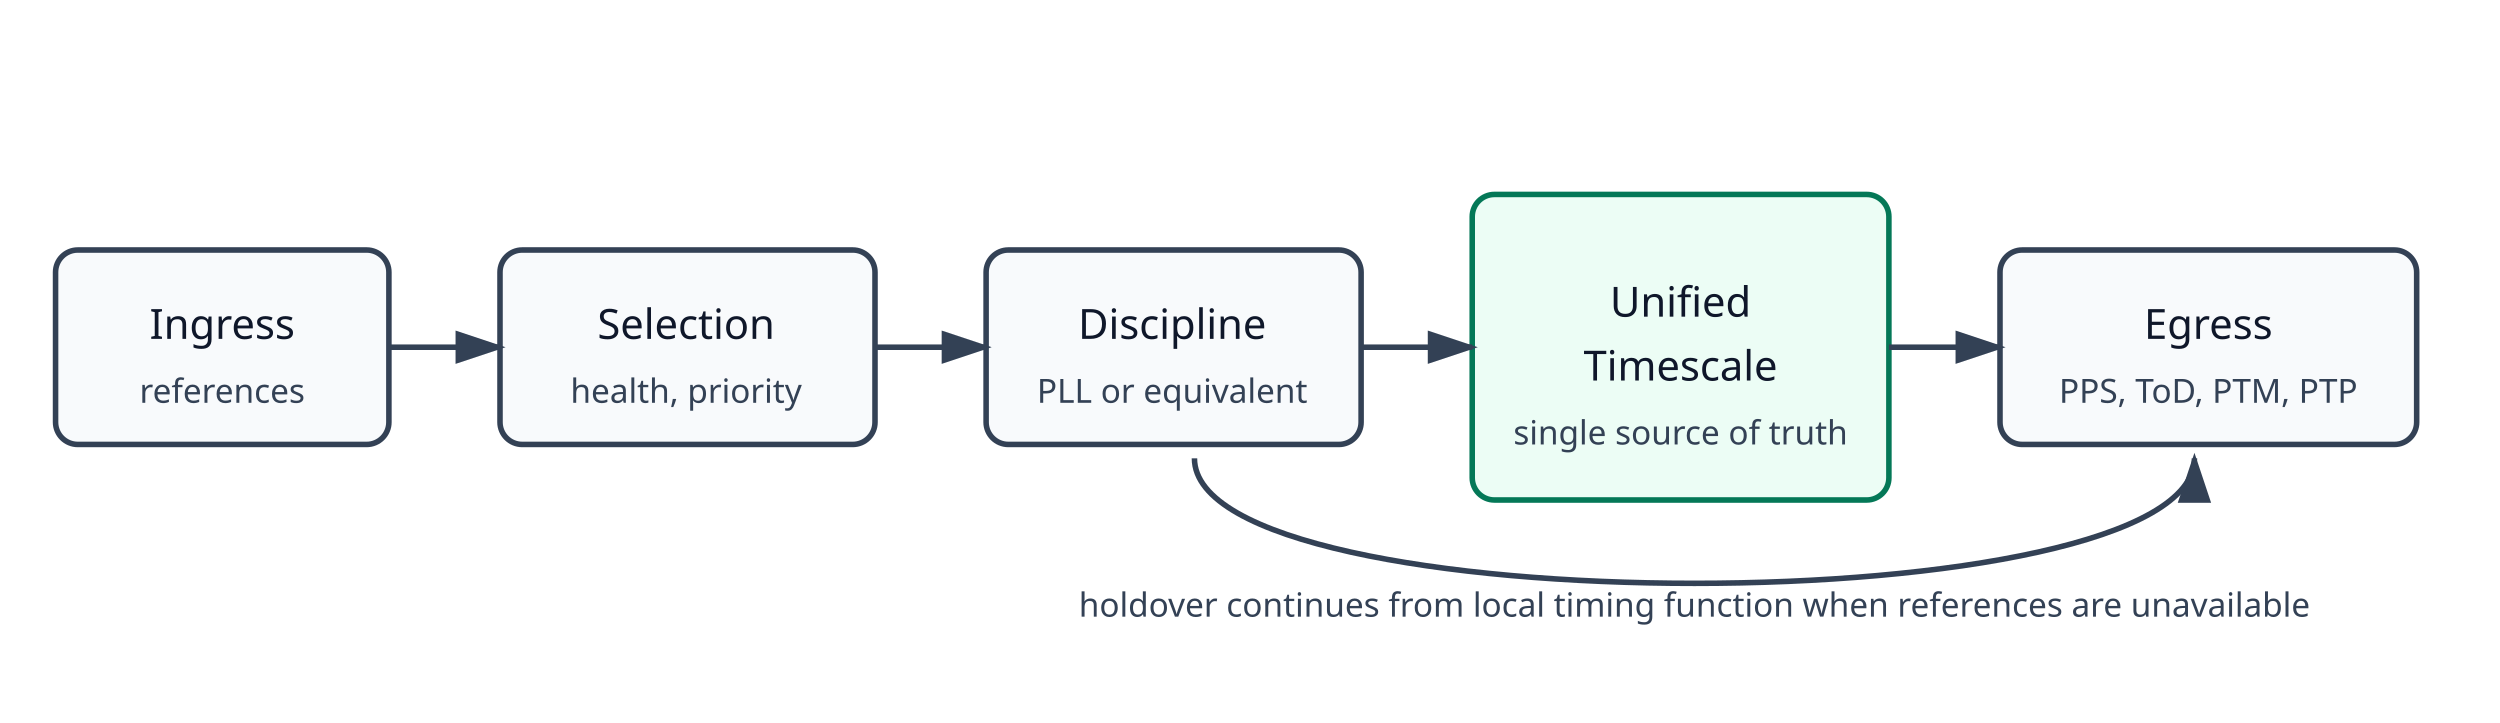
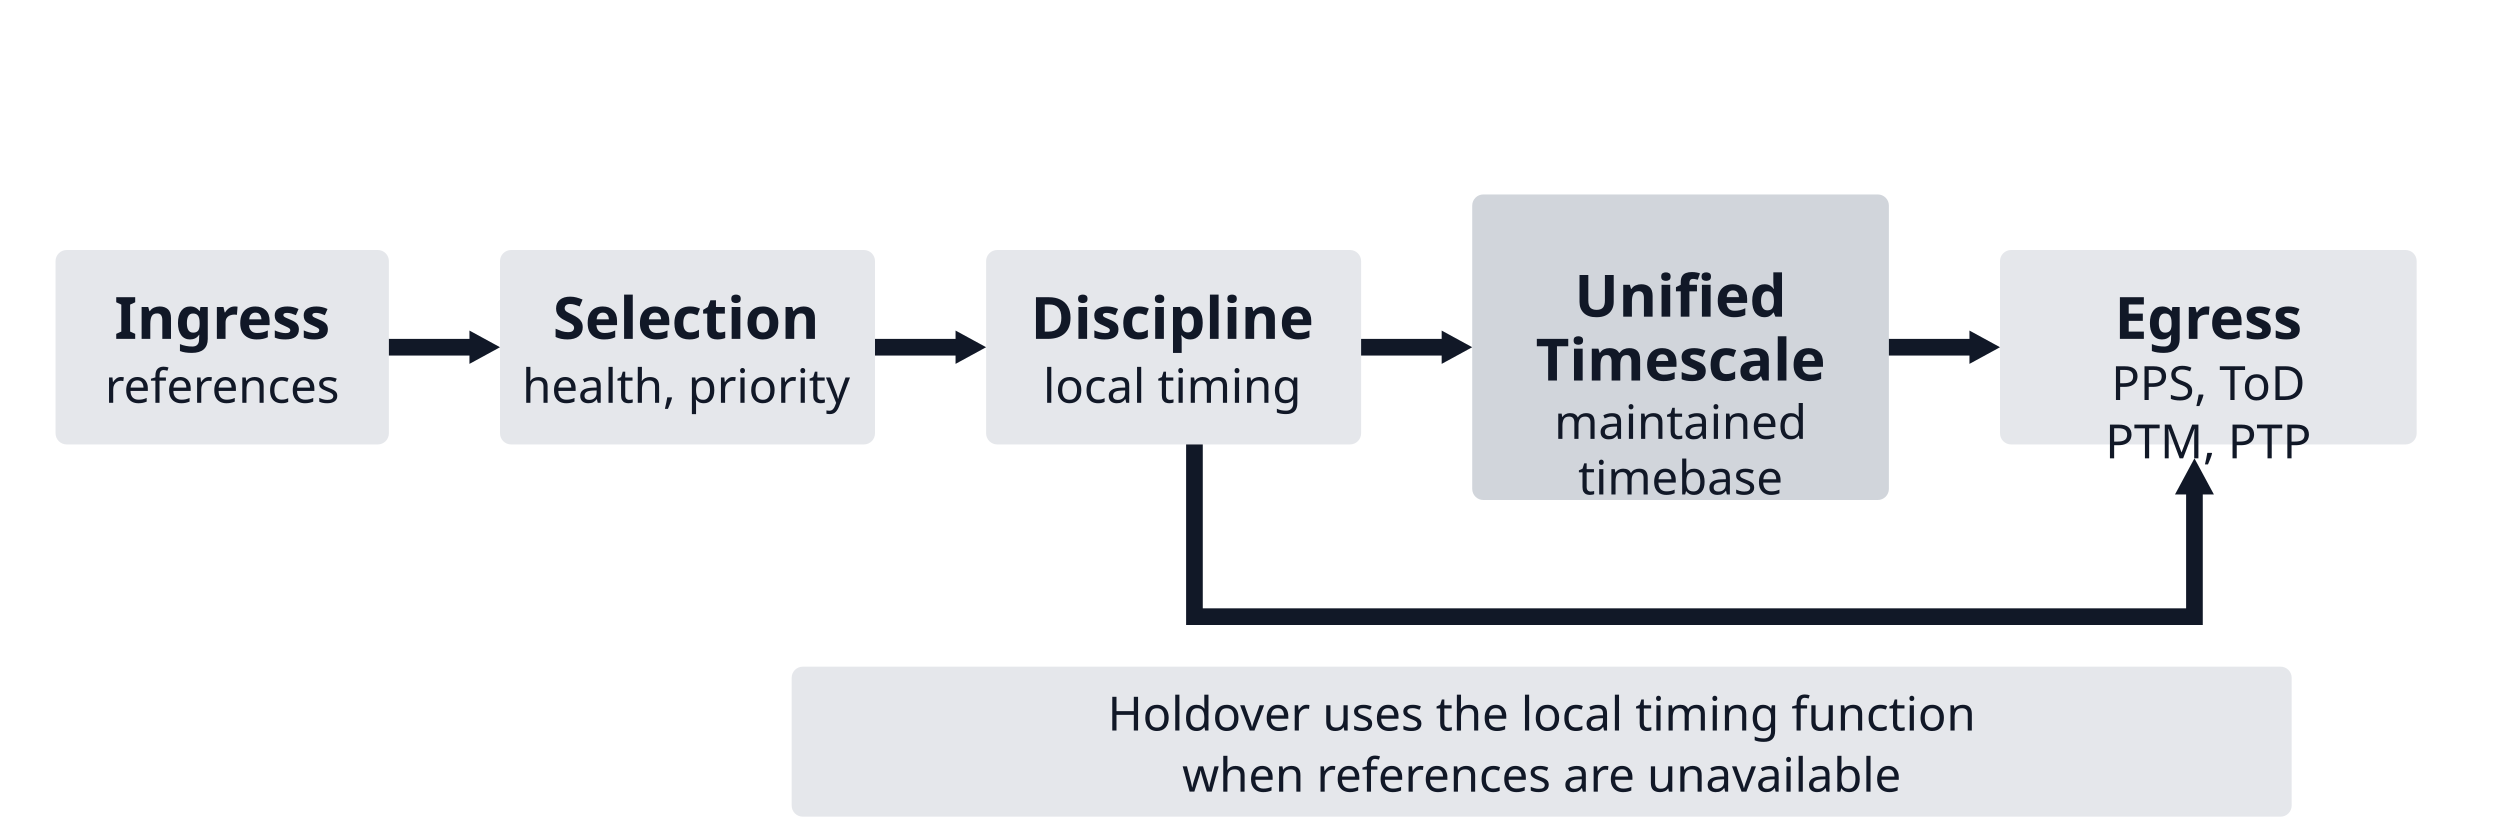
- <svg xmlns="http://www.w3.org/2000/svg" width="900" height="260" viewBox="0 0 900 260">
+ <svg xmlns="http://www.w3.org/2000/svg" width="1800" height="600" viewBox="0 0 900 300">
  <style>
-     .box { fill: #f8fafc; stroke: #334155; stroke-width: 2; rx: 8; }
-     .main { fill: #ecfdf5; stroke: #047857; stroke-width: 2; rx: 8; }
-     .text { font: 15px sans-serif; fill: #0f172a; }
-     .small { font: 12px sans-serif; fill: #334155; }
-     .arrow { stroke: #334155; stroke-width: 2; marker-end: url(#arrow); fill: none; }
+     .box { fill: #e5e7eb; rx: 4; }
+     .main { fill: #d1d5db; rx: 4; }
+     .text { font-family: sans-serif; font-size: 21px; font-weight: bold; fill: #111827; }
+     .small { font-family: sans-serif; font-size: 17px; fill: #111827; }
  </style>
-   <defs>
-     <marker id="arrow" markerWidth="10" markerHeight="10" refX="8" refY="3" orient="auto" markerUnits="strokeWidth">
-       <path d="M0,0 L0,6 L9,3 z" fill="#334155" />
-     </marker>
-   </defs>
  <rect x="20" y="90" width="120" height="70" class="box" />
  <text x="80" y="122" text-anchor="middle" class="text">Ingress</text>
  <text x="80" y="145" text-anchor="middle" class="small">references</text>
  <rect x="180" y="90" width="135" height="70" class="box" />
  <text x="247" y="122" text-anchor="middle" class="text">Selection</text>
  <text x="247" y="145" text-anchor="middle" class="small">health, priority</text>
  <rect x="355" y="90" width="135" height="70" class="box" />
  <text x="422" y="122" text-anchor="middle" class="text">Discipline</text>
-   <text x="422" y="145" text-anchor="middle" class="small">PLL or equivalent</text>
+   <text x="422" y="145" text-anchor="middle" class="small">local timing</text>
  <rect x="530" y="70" width="150" height="110" class="main" />
  <text x="605" y="114" text-anchor="middle" class="text">Unified</text>
  <text x="605" y="137" text-anchor="middle" class="text">Timescale</text>
-   <text x="605" y="160" text-anchor="middle" class="small">single source of truth</text>
+   <text x="605" y="158" text-anchor="middle" class="small">maintained</text>
+   <text x="605" y="178" text-anchor="middle" class="small">timebase</text>
  <rect x="720" y="90" width="150" height="70" class="box" />
  <text x="795" y="122" text-anchor="middle" class="text">Egress</text>
-   <text x="795" y="145" text-anchor="middle" class="small">PPS, ToD, PTM, PTP</text>
-   <path d="M140 125 L180 125" class="arrow" />
-   <path d="M315 125 L355 125" class="arrow" />
-   <path d="M490 125 L530 125" class="arrow" />
-   <path d="M680 125 L720 125" class="arrow" />
-   <path d="M430 165 C430 225, 790 225, 790 165" class="arrow" />
-   <text x="610" y="222" text-anchor="middle" class="small">holdover continues from local timing function when references are unavailable</text>
+   <text x="795" y="144" text-anchor="middle" class="small">PPS, ToD</text>
+   <text x="795" y="165" text-anchor="middle" class="small">PTM, PTP</text>
+   <rect x="140" y="122" width="33" height="6" fill="#111827" />
+   <polygon points="180,125 169,119 169,131" fill="#111827" />
+   <rect x="315" y="122" width="33" height="6" fill="#111827" />
+   <polygon points="355,125 344,119 344,131" fill="#111827" />
+   <rect x="490" y="122" width="33" height="6" fill="#111827" />
+   <polygon points="530,125 519,119 519,131" fill="#111827" />
+   <rect x="680" y="122" width="33" height="6" fill="#111827" />
+   <polygon points="720,125 709,119 709,131" fill="#111827" />
+   <rect x="427" y="160" width="6" height="65" fill="#111827" />
+   <rect x="430" y="219" width="360" height="6" fill="#111827" />
+   <rect x="787" y="172" width="6" height="53" fill="#111827" />
+   <polygon points="790,165 783,178 797,178" fill="#111827" />
+   <rect x="285" y="240" width="540" height="54" class="box" />
+   <text x="555" y="263" text-anchor="middle" class="small">Holdover uses the local timing function</text>
+   <text x="555" y="285" text-anchor="middle" class="small">when references are unavailable</text>
</svg>
